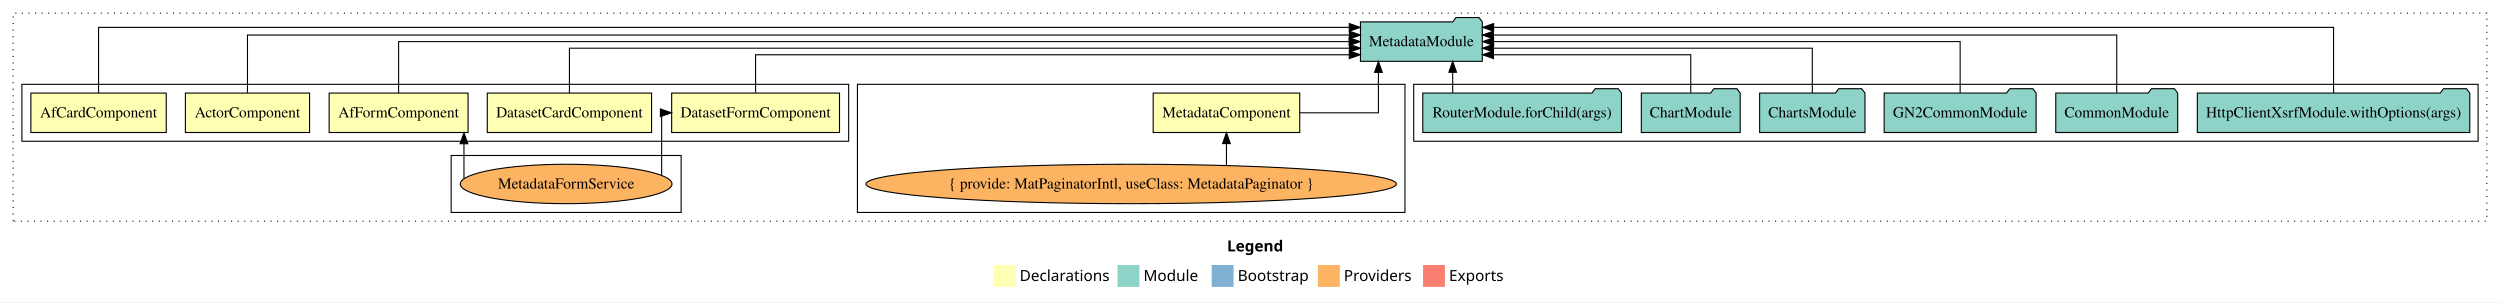
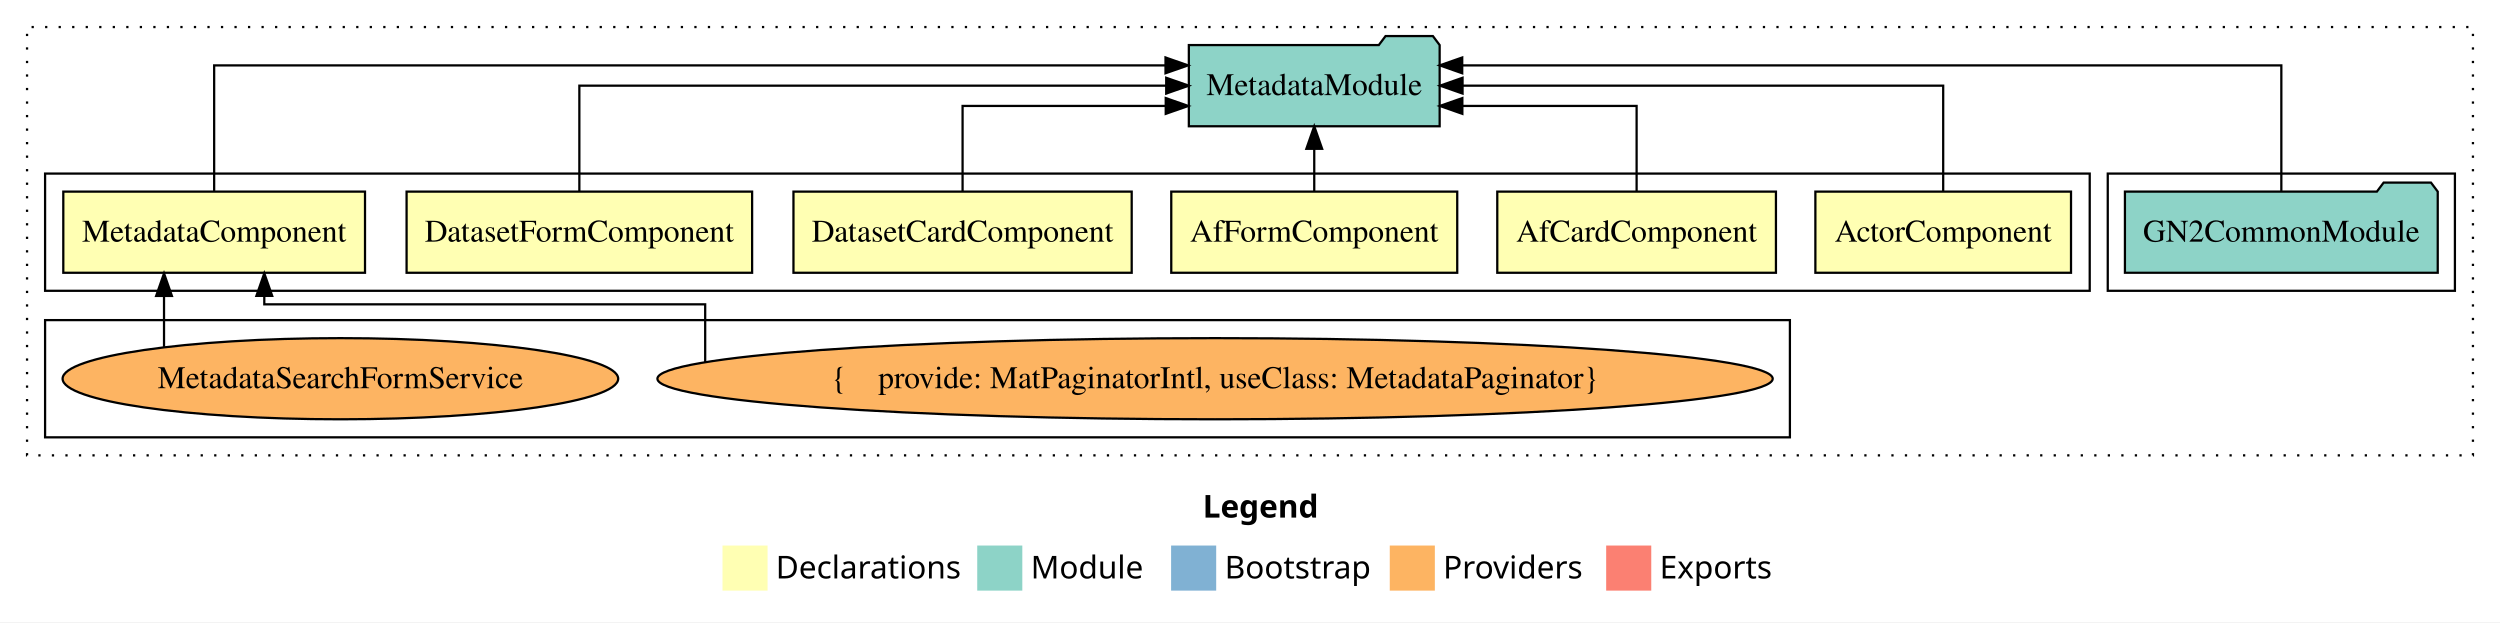
- <svg xmlns="http://www.w3.org/2000/svg" width="2283pt" height="276pt" viewBox="0.00 0.00 2283.00 276.00">
+ <svg xmlns="http://www.w3.org/2000/svg" width="1109pt" height="276pt" viewBox="0.00 0.00 1109.00 276.00">
  <g id="graph0" class="graph" transform="scale(1 1) rotate(0) translate(4 272)">
-     <polygon fill="white" stroke="transparent" points="-4,4 -4,-272 2279,-272 2279,4 -4,4" />
-     <text text-anchor="start" x="1116.51" y="-42.4" font-family="sans-serif" font-weight="bold" font-size="14.00">Legend</text>
-     <polygon fill="#ffffb3" stroke="transparent" points="903.5,-10 903.5,-30 923.5,-30 923.5,-10 903.5,-10" />
-     <text text-anchor="start" x="927.13" y="-15.4" font-family="sans-serif" font-size="14.00">  Declarations</text>
-     <polygon fill="#8dd3c7" stroke="transparent" points="1016.5,-10 1016.5,-30 1036.5,-30 1036.5,-10 1016.5,-10" />
-     <text text-anchor="start" x="1040.23" y="-15.4" font-family="sans-serif" font-size="14.00">  Module</text>
-     <polygon fill="#80b1d3" stroke="transparent" points="1102.5,-10 1102.5,-30 1122.5,-30 1122.5,-10 1102.5,-10" />
-     <text text-anchor="start" x="1126.28" y="-15.4" font-family="sans-serif" font-size="14.00">  Bootstrap</text>
-     <polygon fill="#fdb462" stroke="transparent" points="1199.5,-10 1199.5,-30 1219.5,-30 1219.5,-10 1199.5,-10" />
-     <text text-anchor="start" x="1223.17" y="-15.4" font-family="sans-serif" font-size="14.00">  Providers</text>
-     <polygon fill="#fb8072" stroke="transparent" points="1295.5,-10 1295.5,-30 1315.5,-30 1315.5,-10 1295.5,-10" />
-     <text text-anchor="start" x="1319.23" y="-15.4" font-family="sans-serif" font-size="14.00">  Exports</text>
+     <polygon fill="white" stroke="transparent" points="-4,4 -4,-272 1105,-272 1105,4 -4,4" />
+     <text text-anchor="start" x="529.51" y="-42.4" font-family="sans-serif" font-weight="bold" font-size="14.00">Legend</text>
+     <polygon fill="#ffffb3" stroke="transparent" points="316.5,-10 316.5,-30 336.5,-30 336.5,-10 316.5,-10" />
+     <text text-anchor="start" x="340.13" y="-15.4" font-family="sans-serif" font-size="14.00">  Declarations</text>
+     <polygon fill="#8dd3c7" stroke="transparent" points="429.5,-10 429.5,-30 449.5,-30 449.5,-10 429.5,-10" />
+     <text text-anchor="start" x="453.23" y="-15.4" font-family="sans-serif" font-size="14.00">  Module</text>
+     <polygon fill="#80b1d3" stroke="transparent" points="515.5,-10 515.5,-30 535.5,-30 535.5,-10 515.5,-10" />
+     <text text-anchor="start" x="539.28" y="-15.4" font-family="sans-serif" font-size="14.00">  Bootstrap</text>
+     <polygon fill="#fdb462" stroke="transparent" points="612.5,-10 612.5,-30 632.5,-30 632.5,-10 612.5,-10" />
+     <text text-anchor="start" x="636.17" y="-15.4" font-family="sans-serif" font-size="14.00">  Providers</text>
+     <polygon fill="#fb8072" stroke="transparent" points="708.5,-10 708.5,-30 728.5,-30 728.5,-10 708.5,-10" />
+     <text text-anchor="start" x="732.23" y="-15.4" font-family="sans-serif" font-size="14.00">  Exports</text>
    <g id="clust1" class="cluster">
-       <polygon fill="none" stroke="black" stroke-dasharray="1,5" points="8,-70 8,-260 2267,-260 2267,-70 8,-70" />
+       <polygon fill="none" stroke="black" stroke-dasharray="1,5" points="8,-70 8,-260 1093,-260 1093,-70 8,-70" />
+     </g>
+     <g id="clust2" class="cluster">
+       <polygon fill="none" stroke="black" points="16,-143 16,-195 923,-195 923,-143 16,-143" />
    </g>
    <g id="clust9" class="cluster">
-       <polygon fill="none" stroke="black" points="1287,-143 1287,-195 2259,-195 2259,-143 1287,-143" />
+       <polygon fill="none" stroke="black" points="931,-143 931,-195 1085,-195 1085,-143 931,-143" />
    </g>
-     <g id="clust3" class="cluster">
-       <polygon fill="none" stroke="black" points="779,-78 779,-195 1279,-195 1279,-78 779,-78" />
-     </g>
-     <g id="clust2" class="cluster">
-       <polygon fill="none" stroke="black" points="16,-143 16,-195 771,-195 771,-143 16,-143" />
-     </g>
-     <g id="clust6" class="cluster">
-       <polygon fill="none" stroke="black" points="408,-78 408,-130 618,-130 618,-78 408,-78" />
+     <g id="clust8" class="cluster">
+       <polygon fill="none" stroke="black" points="16,-78 16,-130 790,-130 790,-78 16,-78" />
    </g>
    <g id="node1" class="node">
-       <polygon fill="#ffffb3" stroke="black" points="1182.92,-187 1049.08,-187 1049.08,-151 1182.92,-151 1182.92,-187" />
-       <text text-anchor="middle" x="1116" y="-164.8" font-family="Times,serif" font-size="14.00">MetadataComponent</text>
+       <polygon fill="#ffffb3" stroke="black" points="914.7,-187 801.3,-187 801.3,-151 914.7,-151 914.7,-187" />
+       <text text-anchor="middle" x="858" y="-164.8" font-family="Times,serif" font-size="14.00">ActorComponent</text>
    </g>
    <g id="node7" class="node">
-       <polygon fill="#8dd3c7" stroke="black" points="1349.63,-252 1346.63,-256 1325.63,-256 1322.63,-252 1238.37,-252 1238.37,-216 1349.63,-216 1349.63,-252" />
-       <text text-anchor="middle" x="1294" y="-229.8" font-family="Times,serif" font-size="14.00">MetadataModule</text>
+       <polygon fill="#8dd3c7" stroke="black" points="634.63,-252 631.63,-256 610.63,-256 607.63,-252 523.37,-252 523.37,-216 634.63,-216 634.63,-252" />
+       <text text-anchor="middle" x="579" y="-229.8" font-family="Times,serif" font-size="14.00">MetadataModule</text>
    </g>
    <g id="edge1" class="edge">
-       <path fill="none" stroke="black" d="M1182.95,-169C1218.43,-169 1254.77,-169 1254.77,-169 1254.77,-169 1254.77,-205.89 1254.77,-205.89" />
-       <polygon fill="black" stroke="black" points="1251.27,-205.89 1254.77,-215.89 1258.27,-205.89 1251.27,-205.89" />
+       <path fill="none" stroke="black" d="M858,-187.11C858,-206.34 858,-234 858,-234 858,-234 644.79,-234 644.79,-234" />
+       <polygon fill="black" stroke="black" points="644.79,-230.5 634.79,-234 644.79,-237.5 644.79,-230.5" />
    </g>
    <g id="node2" class="node">
-       <polygon fill="#ffffb3" stroke="black" points="762.64,-187 609.36,-187 609.36,-151 762.64,-151 762.64,-187" />
-       <text text-anchor="middle" x="686" y="-164.8" font-family="Times,serif" font-size="14.00">DatasetFormComponent</text>
+       <polygon fill="#ffffb3" stroke="black" points="783.81,-187 660.19,-187 660.19,-151 783.81,-151 783.81,-187" />
+       <text text-anchor="middle" x="722" y="-164.8" font-family="Times,serif" font-size="14.00">AfCardComponent</text>
+     </g>
+     <g id="edge2" class="edge">
+       <path fill="none" stroke="black" d="M722,-187.03C722,-203.4 722,-225 722,-225 722,-225 644.7,-225 644.7,-225" />
+       <polygon fill="black" stroke="black" points="644.7,-221.5 634.7,-225 644.7,-228.5 644.7,-221.5" />
+     </g>
+     <g id="node3" class="node">
+       <polygon fill="#ffffb3" stroke="black" points="642.43,-187 515.57,-187 515.57,-151 642.43,-151 642.43,-187" />
+       <text text-anchor="middle" x="579" y="-164.8" font-family="Times,serif" font-size="14.00">AfFormComponent</text>
    </g>
    <g id="edge3" class="edge">
-       <path fill="none" stroke="black" d="M686,-187.24C686,-202.57 686,-222 686,-222 686,-222 1228.16,-222 1228.16,-222" />
-       <polygon fill="black" stroke="black" points="1228.16,-225.5 1238.16,-222 1228.16,-218.5 1228.16,-225.5" />
+       <path fill="none" stroke="black" d="M579,-187.11C579,-187.11 579,-205.99 579,-205.99" />
+       <polygon fill="black" stroke="black" points="575.5,-205.99 579,-215.99 582.5,-205.99 575.5,-205.99" />
    </g>
-     <g id="node3" class="node">
-       <polygon fill="#ffffb3" stroke="black" points="591.02,-187 440.98,-187 440.98,-151 591.02,-151 591.02,-187" />
-       <text text-anchor="middle" x="516" y="-164.8" font-family="Times,serif" font-size="14.00">DatasetCardComponent</text>
+     <g id="node4" class="node">
+       <polygon fill="#ffffb3" stroke="black" points="498.02,-187 347.98,-187 347.98,-151 498.02,-151 498.02,-187" />
+       <text text-anchor="middle" x="423" y="-164.8" font-family="Times,serif" font-size="14.00">DatasetCardComponent</text>
+     </g>
+     <g id="edge4" class="edge">
+       <path fill="none" stroke="black" d="M423,-187.03C423,-203.4 423,-225 423,-225 423,-225 513.12,-225 513.12,-225" />
+       <polygon fill="black" stroke="black" points="513.12,-228.5 523.12,-225 513.12,-221.5 513.12,-228.5" />
+     </g>
+     <g id="node5" class="node">
+       <polygon fill="#ffffb3" stroke="black" points="329.64,-187 176.36,-187 176.36,-151 329.64,-151 329.64,-187" />
+       <text text-anchor="middle" x="253" y="-164.8" font-family="Times,serif" font-size="14.00">DatasetFormComponent</text>
    </g>
    <g id="edge5" class="edge">
-       <path fill="none" stroke="black" d="M516,-187.02C516,-204.37 516,-228 516,-228 516,-228 1228.36,-228 1228.36,-228" />
-       <polygon fill="black" stroke="black" points="1228.36,-231.5 1238.36,-228 1228.36,-224.5 1228.36,-231.5" />
+       <path fill="none" stroke="black" d="M253,-187.11C253,-206.34 253,-234 253,-234 253,-234 513.33,-234 513.33,-234" />
+       <polygon fill="black" stroke="black" points="513.33,-237.5 523.33,-234 513.33,-230.5 513.33,-237.5" />
    </g>
-     <g id="node4" class="node">
-       <polygon fill="#ffffb3" stroke="black" points="423.43,-187 296.57,-187 296.57,-151 423.43,-151 423.43,-187" />
-       <text text-anchor="middle" x="360" y="-164.8" font-family="Times,serif" font-size="14.00">AfFormComponent</text>
+     <g id="node6" class="node">
+       <polygon fill="#ffffb3" stroke="black" points="157.92,-187 24.08,-187 24.08,-151 157.92,-151 157.92,-187" />
+       <text text-anchor="middle" x="91" y="-164.8" font-family="Times,serif" font-size="14.00">MetadataComponent</text>
    </g>
    <g id="edge6" class="edge">
-       <path fill="none" stroke="black" d="M360,-187.11C360,-206.34 360,-234 360,-234 360,-234 1228.02,-234 1228.02,-234" />
-       <polygon fill="black" stroke="black" points="1228.02,-237.5 1238.02,-234 1228.02,-230.5 1228.02,-237.5" />
+       <path fill="none" stroke="black" d="M91,-187.29C91,-209.21 91,-243 91,-243 91,-243 513.02,-243 513.02,-243" />
+       <polygon fill="black" stroke="black" points="513.02,-246.5 523.02,-243 513.02,-239.5 513.02,-246.5" />
    </g>
-     <g id="node5" class="node">
-       <polygon fill="#ffffb3" stroke="black" points="278.7,-187 165.3,-187 165.3,-151 278.7,-151 278.7,-187" />
-       <text text-anchor="middle" x="222" y="-164.8" font-family="Times,serif" font-size="14.00">ActorComponent</text>
+     <g id="node8" class="node">
+       <ellipse fill="#fdb462" stroke="black" cx="535" cy="-104" rx="247.38" ry="18" />
+       <text text-anchor="middle" x="535" y="-99.8" font-family="Times,serif" font-size="14.00">{    provide: MatPaginatorIntl, useClass: MetadataPaginator}</text>
+     </g>
+     <g id="edge7" class="edge">
+       <path fill="none" stroke="black" d="M308.82,-111.32C308.82,-121.05 308.82,-137 308.82,-137 308.82,-137 113.24,-137 113.24,-137 113.24,-137 113.24,-140.76 113.24,-140.76" />
+       <polygon fill="black" stroke="black" points="109.74,-140.76 113.24,-150.76 116.74,-140.76 109.74,-140.76" />
+     </g>
+     <g id="node9" class="node">
+       <ellipse fill="#fdb462" stroke="black" cx="147" cy="-104" rx="123.23" ry="18" />
+       <text text-anchor="middle" x="147" y="-99.8" font-family="Times,serif" font-size="14.00">MetadataSearchFormService</text>
    </g>
    <g id="edge8" class="edge">
-       <path fill="none" stroke="black" d="M222,-187.28C222,-208.32 222,-240 222,-240 222,-240 1228.25,-240 1228.25,-240" />
-       <polygon fill="black" stroke="black" points="1228.25,-243.5 1238.25,-240 1228.25,-236.5 1228.25,-243.5" />
+       <path fill="none" stroke="black" d="M68.76,-118.1C68.76,-118.1 68.76,-140.72 68.76,-140.72" />
+       <polygon fill="black" stroke="black" points="65.26,-140.72 68.76,-150.72 72.26,-140.72 65.26,-140.72" />
    </g>
-     <g id="node6" class="node">
-       <polygon fill="#ffffb3" stroke="black" points="147.81,-187 24.19,-187 24.19,-151 147.81,-151 147.81,-187" />
-       <text text-anchor="middle" x="86" y="-164.8" font-family="Times,serif" font-size="14.00">AfCardComponent</text>
+     <g id="node10" class="node">
+       <polygon fill="#8dd3c7" stroke="black" points="1077.38,-187 1074.38,-191 1053.38,-191 1050.38,-187 938.62,-187 938.62,-151 1077.38,-151 1077.38,-187" />
+       <text text-anchor="middle" x="1008" y="-164.8" font-family="Times,serif" font-size="14.00">GN2CommonModule</text>
    </g>
    <g id="edge9" class="edge">
-       <path fill="none" stroke="black" d="M86,-187.09C86,-210.13 86,-247 86,-247 86,-247 1228.16,-247 1228.16,-247" />
-       <polygon fill="black" stroke="black" points="1228.16,-250.5 1238.16,-247 1228.16,-243.5 1228.16,-250.5" />
-     </g>
-     <g id="node8" class="node">
-       <ellipse fill="#fdb462" stroke="black" cx="1029" cy="-104" rx="242.22" ry="18" />
-       <text text-anchor="middle" x="1029" y="-99.8" font-family="Times,serif" font-size="14.00">{ provide: MatPaginatorIntl, useClass: MetadataPaginator }</text>
-     </g>
-     <g id="edge2" class="edge">
-       <path fill="none" stroke="black" d="M1116,-121.08C1116,-121.08 1116,-140.9 1116,-140.9" />
-       <polygon fill="black" stroke="black" points="1112.5,-140.9 1116,-150.9 1119.5,-140.9 1112.5,-140.9" />
-     </g>
-     <g id="node9" class="node">
-       <ellipse fill="#fdb462" stroke="black" cx="513" cy="-104" rx="96.68" ry="18" />
-       <text text-anchor="middle" x="513" y="-99.8" font-family="Times,serif" font-size="14.00">MetadataFormService</text>
-     </g>
-     <g id="edge4" class="edge">
-       <path fill="none" stroke="black" d="M600.22,-111.97C600.22,-129.33 600.22,-169 600.22,-169 600.22,-169 601.11,-169 601.11,-169" />
-       <polygon fill="black" stroke="black" points="599.08,-172.5 609.08,-169 599.08,-165.5 599.08,-172.5" />
-     </g>
-     <g id="edge7" class="edge">
-       <path fill="none" stroke="black" d="M419.69,-109.1C419.69,-109.1 419.69,-140.74 419.69,-140.74" />
-       <polygon fill="black" stroke="black" points="416.19,-140.74 419.69,-150.74 423.19,-140.74 416.19,-140.74" />
-     </g>
-     <g id="node10" class="node">
-       <polygon fill="#8dd3c7" stroke="black" points="2251.39,-187 2248.39,-191 2227.39,-191 2224.39,-187 2002.61,-187 2002.61,-151 2251.39,-151 2251.39,-187" />
-       <text text-anchor="middle" x="2127" y="-164.8" font-family="Times,serif" font-size="14.00">HttpClientXsrfModule.withOptions(args)</text>
-     </g>
-     <g id="edge10" class="edge">
-       <path fill="none" stroke="black" d="M2127,-187.09C2127,-210.13 2127,-247 2127,-247 2127,-247 1359.95,-247 1359.95,-247" />
-       <polygon fill="black" stroke="black" points="1359.95,-243.5 1349.95,-247 1359.95,-250.5 1359.95,-243.5" />
-     </g>
-     <g id="node11" class="node">
-       <polygon fill="#8dd3c7" stroke="black" points="1984.67,-187 1981.67,-191 1960.67,-191 1957.67,-187 1873.33,-187 1873.33,-151 1984.67,-151 1984.67,-187" />
-       <text text-anchor="middle" x="1929" y="-164.8" font-family="Times,serif" font-size="14.00">CommonModule</text>
-     </g>
-     <g id="edge11" class="edge">
-       <path fill="none" stroke="black" d="M1929,-187.28C1929,-208.32 1929,-240 1929,-240 1929,-240 1359.8,-240 1359.8,-240" />
-       <polygon fill="black" stroke="black" points="1359.8,-236.5 1349.8,-240 1359.8,-243.5 1359.8,-236.5" />
-     </g>
-     <g id="node12" class="node">
-       <polygon fill="#8dd3c7" stroke="black" points="1855.38,-187 1852.38,-191 1831.38,-191 1828.38,-187 1716.62,-187 1716.62,-151 1855.38,-151 1855.38,-187" />
-       <text text-anchor="middle" x="1786" y="-164.8" font-family="Times,serif" font-size="14.00">GN2CommonModule</text>
-     </g>
-     <g id="edge12" class="edge">
-       <path fill="none" stroke="black" d="M1786,-187.11C1786,-206.34 1786,-234 1786,-234 1786,-234 1359.96,-234 1359.96,-234" />
-       <polygon fill="black" stroke="black" points="1359.96,-230.5 1349.96,-234 1359.96,-237.5 1359.96,-230.5" />
-     </g>
-     <g id="node13" class="node">
-       <polygon fill="#8dd3c7" stroke="black" points="1699.1,-187 1696.1,-191 1675.1,-191 1672.1,-187 1602.9,-187 1602.9,-151 1699.1,-151 1699.1,-187" />
-       <text text-anchor="middle" x="1651" y="-164.8" font-family="Times,serif" font-size="14.00">ChartsModule</text>
-     </g>
-     <g id="edge13" class="edge">
-       <path fill="none" stroke="black" d="M1651,-187.02C1651,-204.37 1651,-228 1651,-228 1651,-228 1359.78,-228 1359.78,-228" />
-       <polygon fill="black" stroke="black" points="1359.78,-224.5 1349.78,-228 1359.78,-231.5 1359.78,-224.5" />
-     </g>
-     <g id="node14" class="node">
-       <polygon fill="#8dd3c7" stroke="black" points="1585.15,-187 1582.15,-191 1561.15,-191 1558.15,-187 1494.85,-187 1494.85,-151 1585.15,-151 1585.15,-187" />
-       <text text-anchor="middle" x="1540" y="-164.8" font-family="Times,serif" font-size="14.00">ChartModule</text>
-     </g>
-     <g id="edge14" class="edge">
-       <path fill="none" stroke="black" d="M1540,-187.24C1540,-202.57 1540,-222 1540,-222 1540,-222 1359.82,-222 1359.82,-222" />
-       <polygon fill="black" stroke="black" points="1359.82,-218.5 1349.82,-222 1359.82,-225.5 1359.82,-218.5" />
-     </g>
-     <g id="node15" class="node">
-       <polygon fill="#8dd3c7" stroke="black" points="1476.73,-187 1473.73,-191 1452.73,-191 1449.73,-187 1295.27,-187 1295.27,-151 1476.73,-151 1476.73,-187" />
-       <text text-anchor="middle" x="1386" y="-164.8" font-family="Times,serif" font-size="14.00">RouterModule.forChild(args)</text>
-     </g>
-     <g id="edge15" class="edge">
-       <path fill="none" stroke="black" d="M1322.6,-187.11C1322.6,-187.11 1322.6,-205.99 1322.6,-205.99" />
-       <polygon fill="black" stroke="black" points="1319.1,-205.99 1322.6,-215.99 1326.1,-205.99 1319.1,-205.99" />
+       <path fill="none" stroke="black" d="M1008,-187.29C1008,-209.21 1008,-243 1008,-243 1008,-243 644.64,-243 644.64,-243" />
+       <polygon fill="black" stroke="black" points="644.64,-239.5 634.64,-243 644.64,-246.5 644.64,-239.5" />
    </g>
  </g>
</svg>
